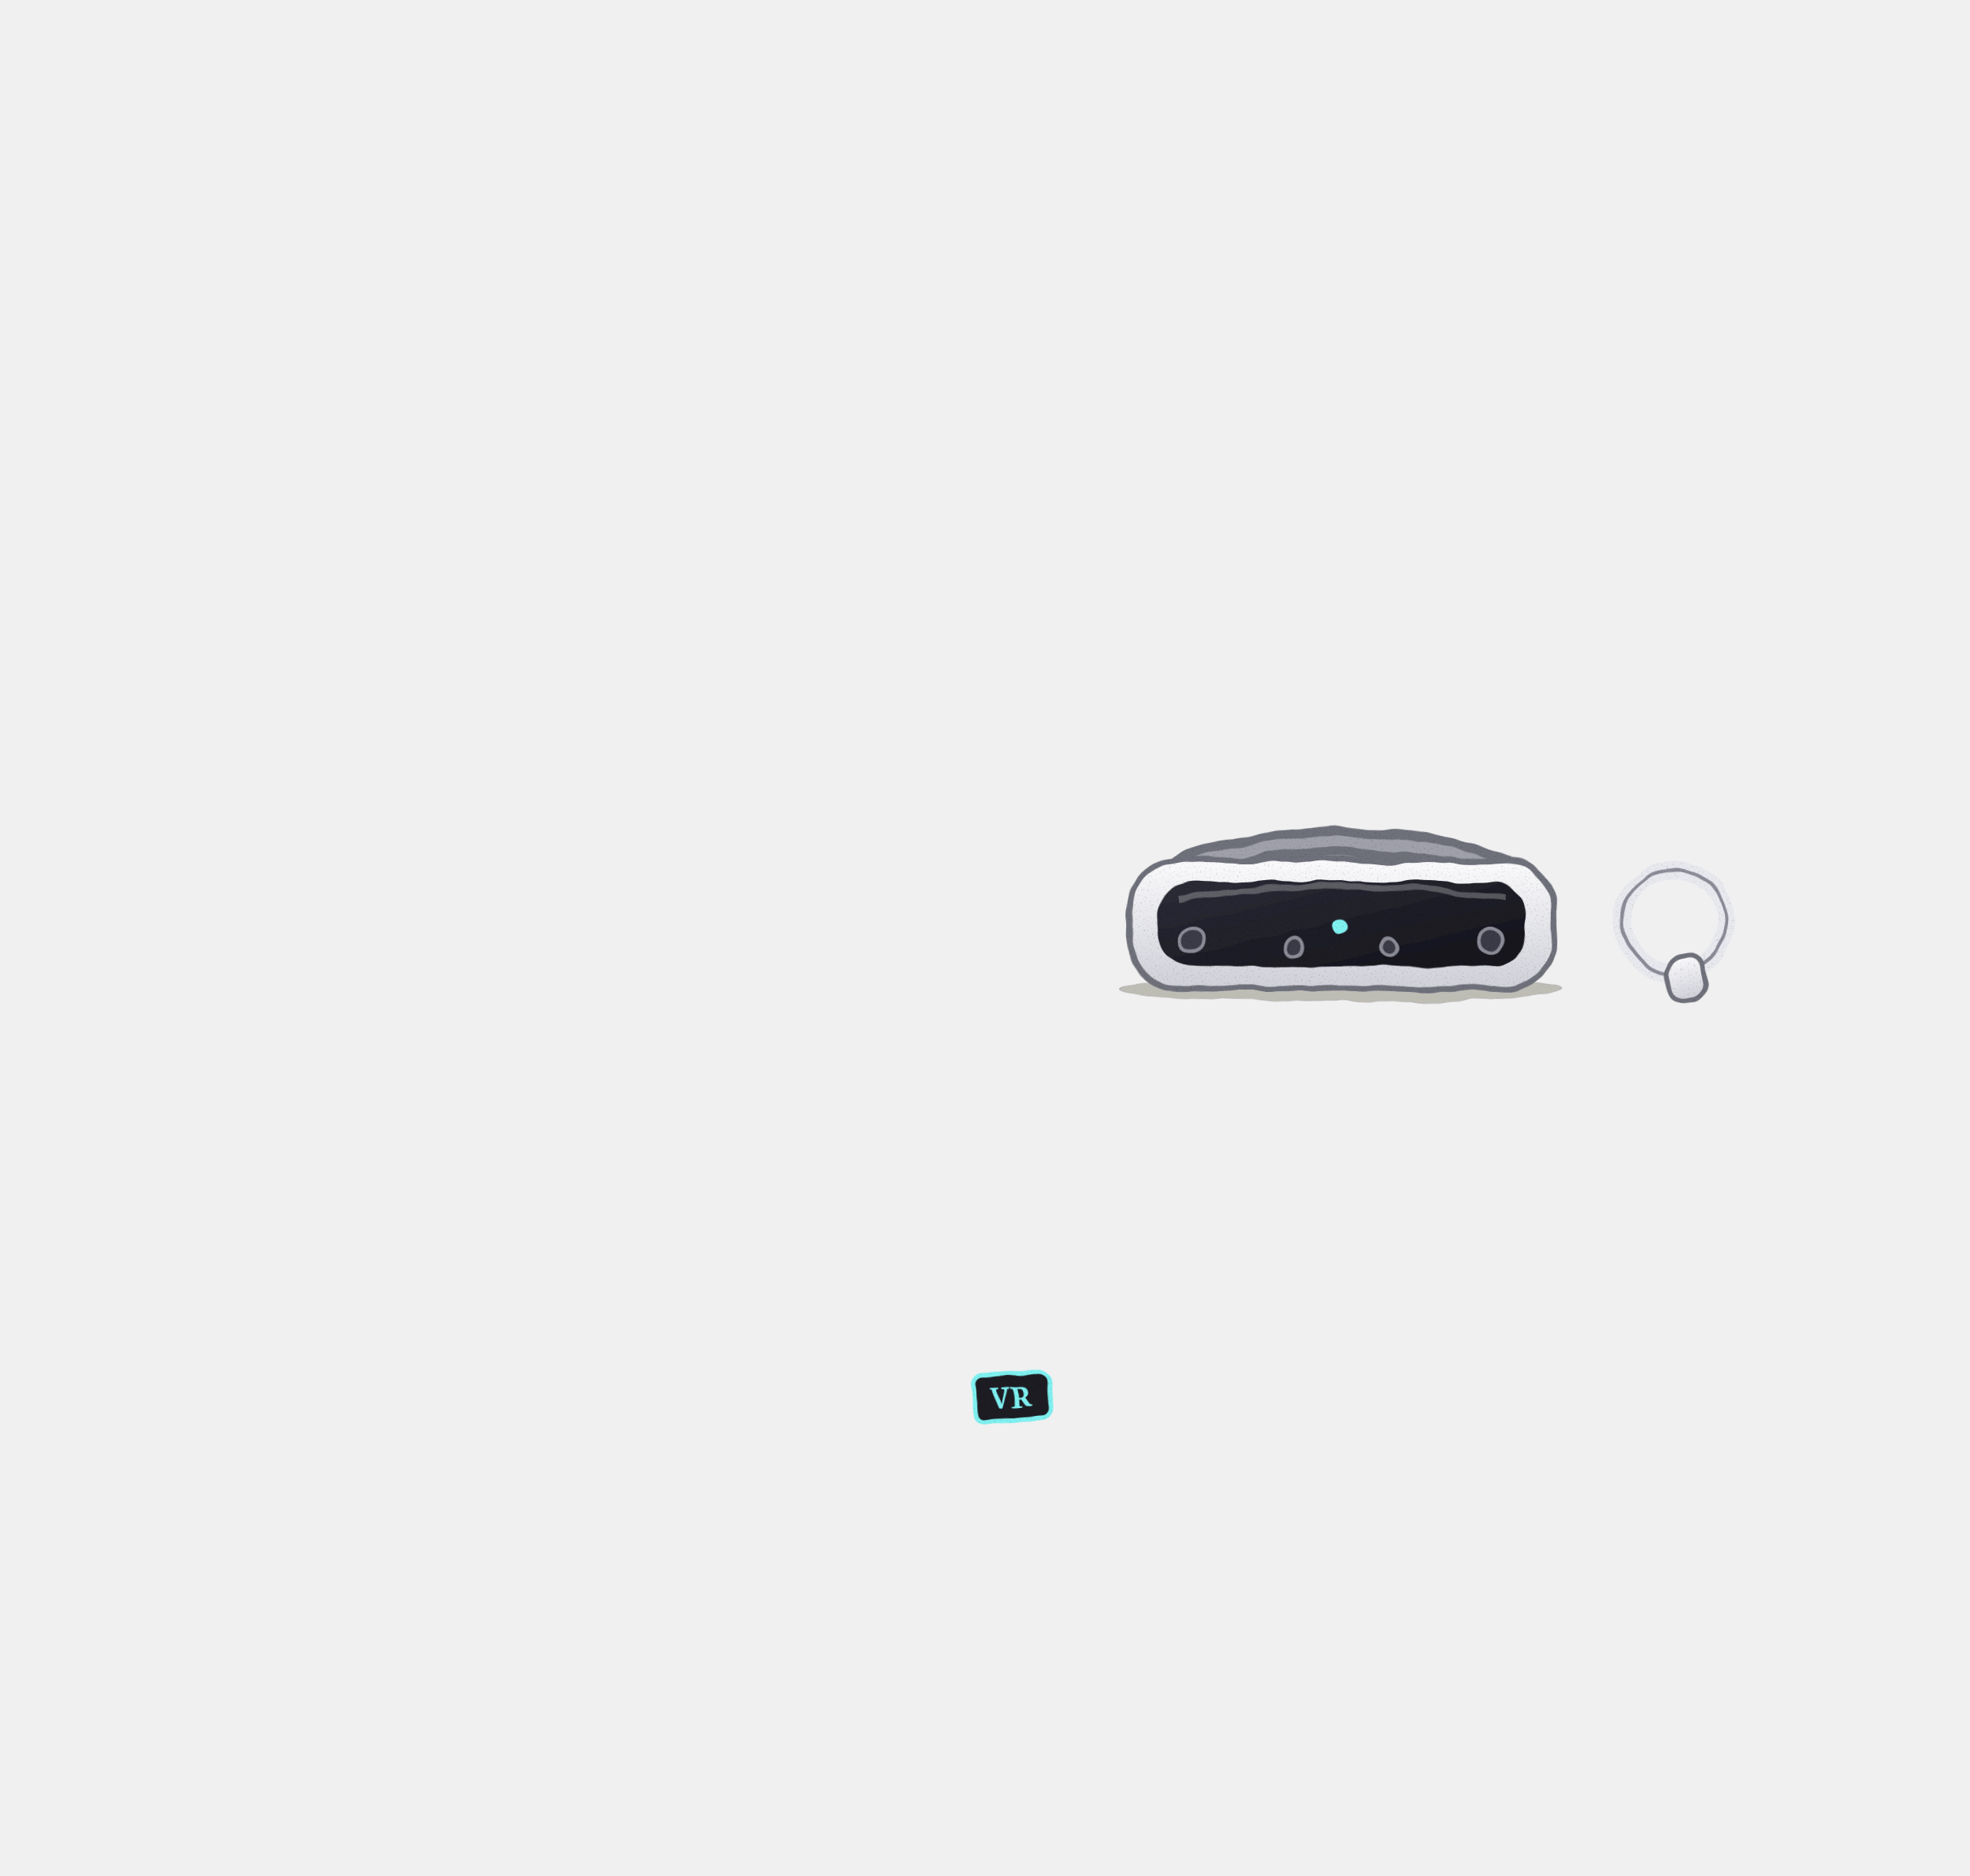
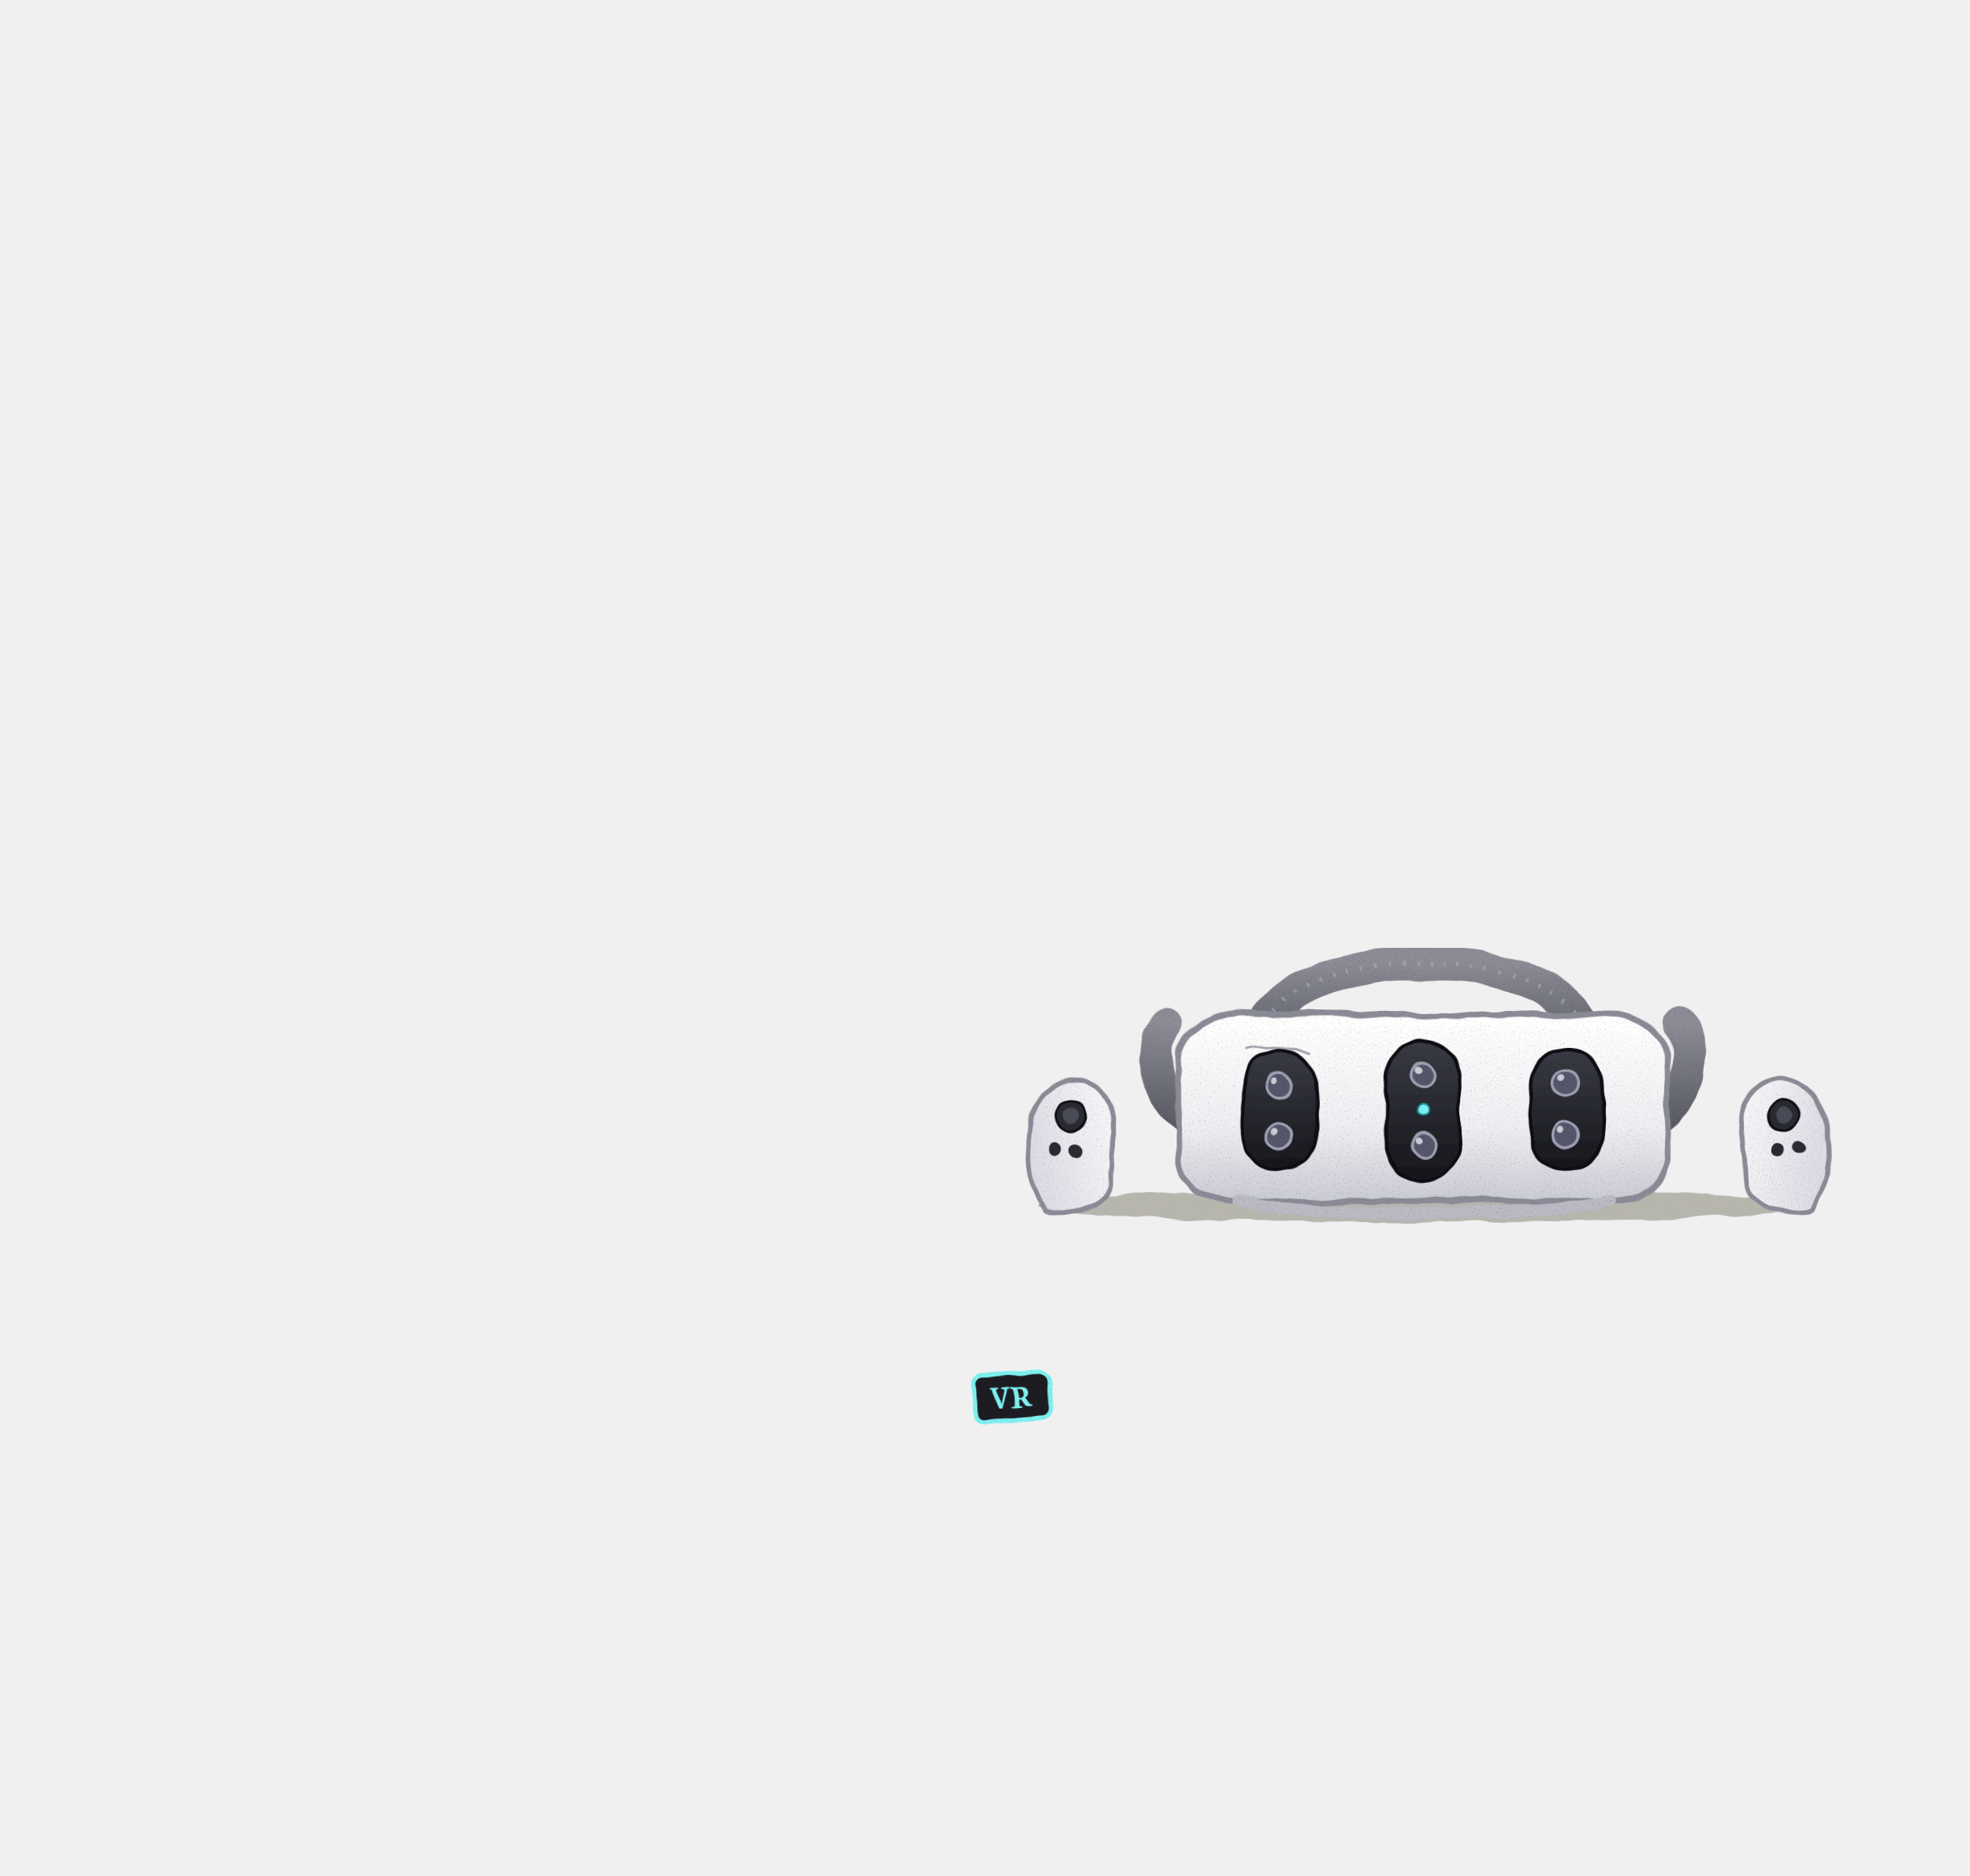
<svg xmlns="http://www.w3.org/2000/svg" viewBox="0 0 1689 1608" width="1689" height="1608">
  <defs>
    <filter id="wc" x="-3%" y="-3%" width="106%" height="106%">
      <feTurbulence type="fractalNoise" baseFrequency="0.025" numOctaves="3" seed="15" result="wob" />
      <feDisplacementMap in="SourceGraphic" in2="wob" scale="7" xChannelSelector="R" yChannelSelector="G" result="paint" />
      <feTurbulence type="fractalNoise" baseFrequency="0.6" numOctaves="2" seed="5" result="grain" />
      <feColorMatrix in="grain" type="matrix" values="0 0 0 0 0.22  0 0 0 0 0.16  0 0 0 0 0.10  0 0 0 -1.2 0.5" result="specks" />
      <feComposite in="specks" in2="paint" operator="in" result="speckPaint" />
      <feBlend in="paint" in2="speckPaint" mode="multiply" />
    </filter>
    <linearGradient id="shell" x1="0" y1="0" x2="0" y2="1">
-       <stop offset="0" stop-color="#fbfbfd" />
-       <stop offset="1" stop-color="#cfd0d8" />
+       <stop offset="0" stop-color="#ffffff" />
+       <stop offset="0.6" stop-color="#eeeef2" />
+       <stop offset="1" stop-color="#c9cad3" />
    </linearGradient>
-     <linearGradient id="visor" x1="0" y1="0" x2="1" y2="1">
-       <stop offset="0" stop-color="#2c2c38" />
-       <stop offset="1" stop-color="#121218" />
+     <linearGradient id="shellSide" x1="0" y1="0" x2="1" y2="0">
+       <stop offset="0" stop-color="#d9dae2" />
+       <stop offset="1" stop-color="#f6f6f9" />
+     </linearGradient>
+     <linearGradient id="pill" x1="0" y1="0" x2="0" y2="1">
+       <stop offset="0" stop-color="#3a3b44" />
+       <stop offset="1" stop-color="#16161b" />
+     </linearGradient>
+     <linearGradient id="strap" x1="0" y1="0" x2="0" y2="1">
+       <stop offset="0" stop-color="#8b8c96" />
+       <stop offset="1" stop-color="#5c5d66" />
    </linearGradient>
  </defs>
  <g filter="url(#wc)">
-     <ellipse cx="1150" cy="848" rx="190" ry="12" fill="#1a1410" opacity="0.25" />
-     <path d="M985 790 C 960 700, 1340 700, 1316 790" fill="none" stroke="#6e6f7a" stroke-width="26" stroke-linecap="round" />
-     <path d="M985 790 C 960 700, 1340 700, 1316 790" fill="none" stroke="#9fa0aa" stroke-width="10" stroke-linecap="round" />
-     <rect x="968" y="738" width="364" height="110" rx="42" fill="url(#shell)" stroke="#6e6f7a" stroke-width="5" />
-     <rect x="992" y="756" width="316" height="72" rx="30" fill="url(#visor)" />
-     <path d="M1010 770 Q 1150 750 1290 770" stroke="#ffffff" stroke-width="5" fill="none" opacity="0.25" />
-     <g fill="#3a3a46" stroke="#8a8b96" stroke-width="3">
-       <circle cx="1022" cy="806" r="10" />
-       <circle cx="1278" cy="806" r="10" />
-       <circle cx="1110" cy="812" r="7" />
-       <circle cx="1190" cy="812" r="7" />
+     <ellipse cx="1220" cy="1034" rx="330" ry="14" fill="#1a1410" opacity="0.28" />
+     <path d="M1080 900 C 1080 800, 1360 800, 1360 900" fill="none" stroke="url(#strap)" stroke-width="30" stroke-linecap="round" />
+     <path d="M1080 900 C 1080 800, 1360 800, 1360 900" fill="none" stroke="#a9aab3" stroke-width="4" stroke-dasharray="2 10" opacity="0.7" />
+     <path d="M1020 960 C 990 940, 984 900, 1000 878" fill="none" stroke="url(#strap)" stroke-width="28" stroke-linecap="round" />
+     <path d="M1420 960 C 1450 940, 1456 900, 1440 878" fill="none" stroke="url(#strap)" stroke-width="28" stroke-linecap="round" />
+     <path d="M1010 912 C 1010 884, 1032 872, 1064 870 L 1376 870 C 1408 872, 1430 884, 1430 912              L 1430 990 C 1430 1016, 1410 1030, 1380 1030 L 1060 1030 C 1030 1030, 1010 1016, 1010 990 Z" fill="url(#shell)" stroke="#8a8b96" stroke-width="5" />
+     <path d="M1036 884 C 1120 874, 1320 874, 1404 884" fill="none" stroke="#ffffff" stroke-width="6" opacity="0.9" stroke-linecap="round" />
+     <path d="M1060 1030 C 1120 1044, 1320 1044, 1380 1030" fill="none" stroke="#b9bac4" stroke-width="10" stroke-linecap="round" />
+     <rect x="1066" y="900" width="62" height="104" rx="31" fill="url(#pill)" stroke="#0e0e12" stroke-width="3" />
+     <rect x="1189" y="892" width="62" height="120" rx="31" fill="url(#pill)" stroke="#0e0e12" stroke-width="3" />
+     <rect x="1312" y="900" width="62" height="104" rx="31" fill="url(#pill)" stroke="#0e0e12" stroke-width="3" />
+     <g fill="#55566a" stroke="#9fa0b4" stroke-width="2.4">
+       <circle cx="1097" cy="930" r="11" />
+       <circle cx="1097" cy="974" r="11" />
+       <circle cx="1220" cy="922" r="10" />
+       <circle cx="1220" cy="982" r="10" />
+       <circle cx="1343" cy="930" r="11" />
+       <circle cx="1343" cy="974" r="11" />
    </g>
-     <circle cx="1150" cy="794" r="6" fill="#7ff0f0" />
-     <g transform="rotate(-12 1440 812)">
-       <circle cx="1440" cy="790" r="44" fill="none" stroke="#e8e9ef" stroke-width="16" />
-       <circle cx="1440" cy="790" r="44" fill="none" stroke="#8a8b96" stroke-width="3" />
-       <rect x="1424" y="820" width="32" height="40" rx="14" fill="url(#shell)" stroke="#6e6f7a" stroke-width="4" />
+     <g fill="#ffffff" opacity="0.7">
+       <circle cx="1093" cy="926" r="3" />
+       <circle cx="1093" cy="970" r="3" />
+       <circle cx="1216" cy="918" r="3" />
+       <circle cx="1216" cy="978" r="3" />
+       <circle cx="1339" cy="926" r="3" />
+       <circle cx="1339" cy="970" r="3" />
+     </g>
+     <circle cx="1220" cy="952" r="5" fill="#7ff0f0" stroke="#1d8f9a" stroke-width="1.5" />
+     <path d="M1066 900 C 1080 896, 1110 896, 1124 904" fill="none" stroke="#6a6b78" stroke-width="2" opacity="0.6" />
+     <g transform="translate(930 1030) rotate(-14)">
+       <path d="M-34 0 C -46 -30, -40 -74, -14 -96 C 6 -112, 34 -104, 40 -82 C 46 -60, 32 -40, 26 -12 C 24 0, 10 6, -6 6 C -20 6, -30 4, -34 0 Z" fill="url(#shellSide)" stroke="#8a8b96" stroke-width="4" />
+       <circle cx="6" cy="-74" r="13" fill="#2a2b33" stroke="#0e0e12" stroke-width="2" />
+       <circle cx="6" cy="-74" r="7" fill="#4a4b56" />
+       <circle cx="-14" cy="-50" r="6" fill="#2a2b33" />
+       <circle cx="4" cy="-44" r="6" fill="#2a2b33" />
+     </g>
+     <g transform="translate(1520 1030) rotate(12) scale(-1 1)">
+       <path d="M-34 0 C -46 -30, -40 -74, -14 -96 C 6 -112, 34 -104, 40 -82 C 46 -60, 32 -40, 26 -12 C 24 0, 10 6, -6 6 C -20 6, -30 4, -34 0 Z" fill="url(#shellSide)" stroke="#8a8b96" stroke-width="4" />
+       <circle cx="6" cy="-74" r="13" fill="#2a2b33" stroke="#0e0e12" stroke-width="2" />
+       <circle cx="6" cy="-74" r="7" fill="#4a4b56" />
+       <circle cx="-14" cy="-50" r="6" fill="#2a2b33" />
+       <circle cx="4" cy="-44" r="6" fill="#2a2b33" />
    </g>
    <g transform="translate(840 1180) rotate(-4)">
      <rect x="-6" y="0" width="64" height="40" rx="8" fill="#1c1c24" stroke="#7ff0f0" stroke-width="4" />
      <text x="26" y="29" text-anchor="middle" font-family="Georgia, serif" font-weight="700" font-size="24" fill="#7ff0f0">VR</text>
    </g>
  </g>
</svg>
